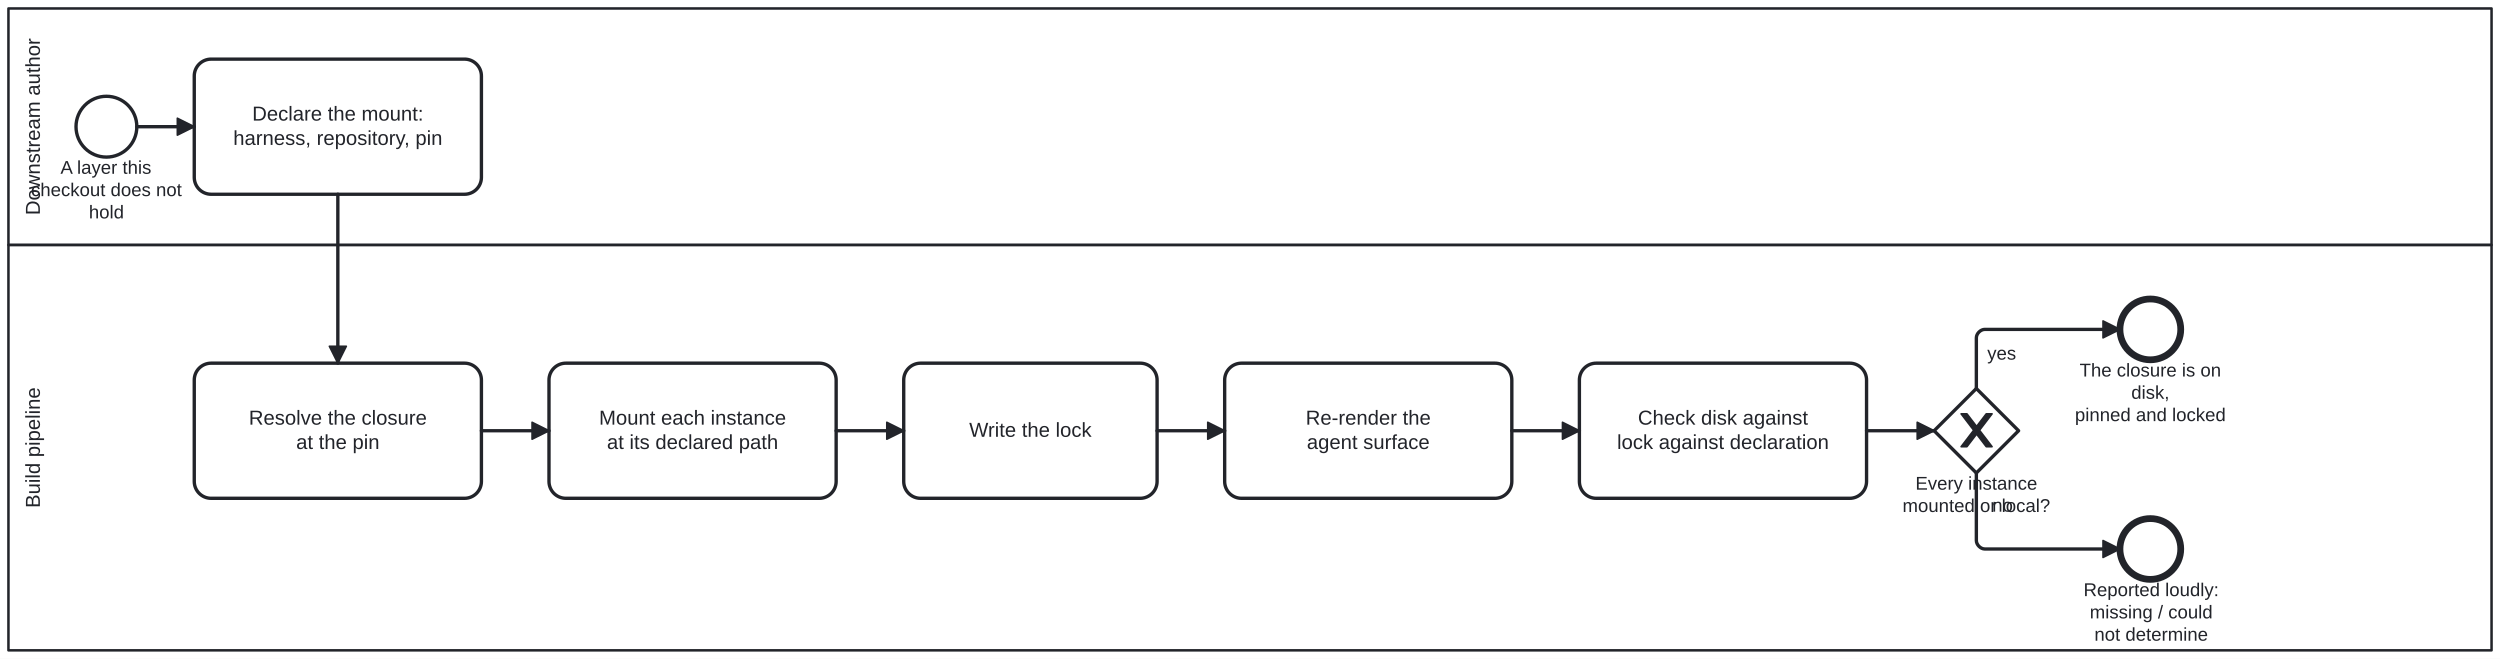
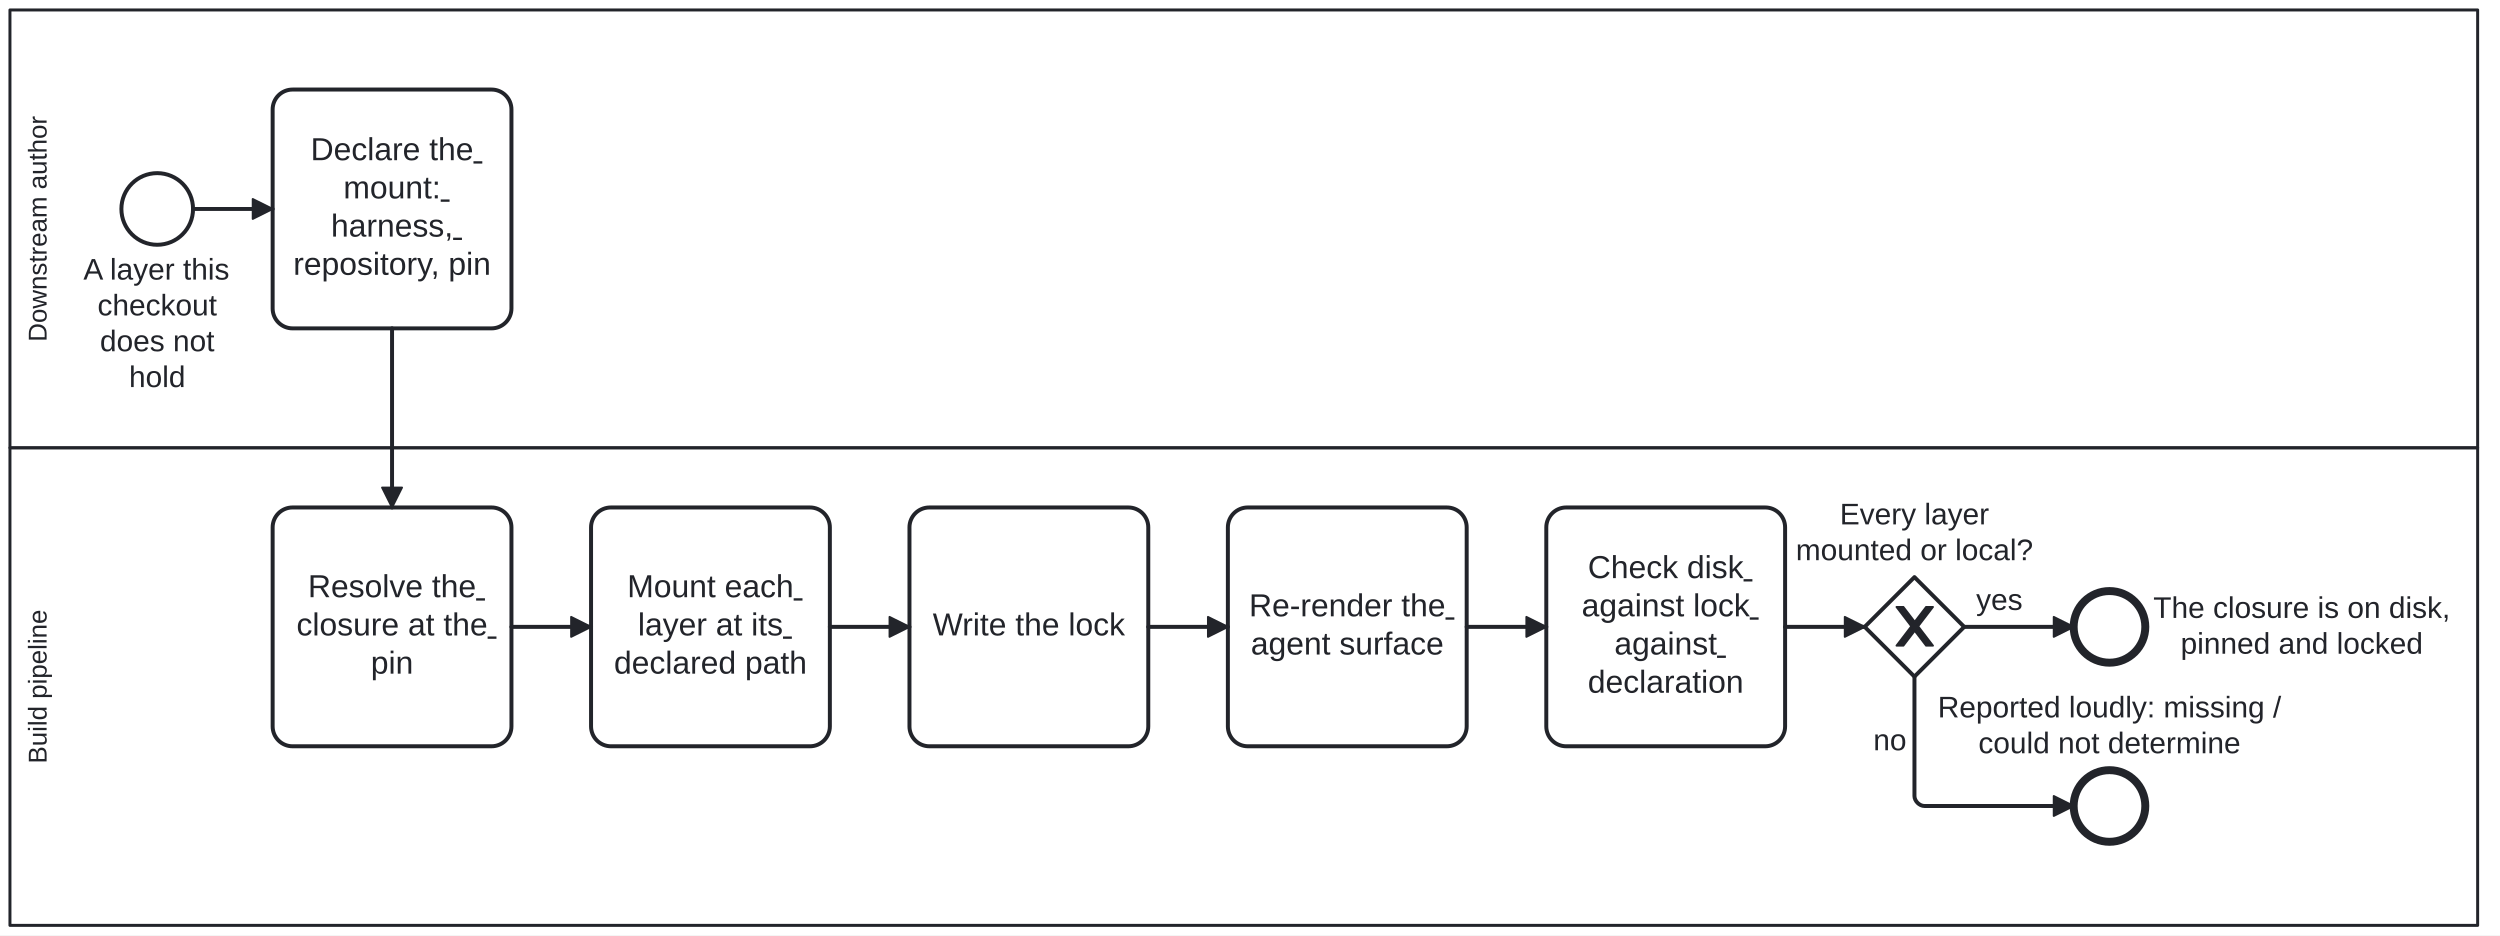
- <svg xmlns="http://www.w3.org/2000/svg" width="100%" style="max-width:100%;height:auto" viewBox="155 55 1480 390" version="1.1">
-   <rect x="155" y="55" width="1480" height="390" fill="#ffffff" />
-   <g class="djs-group">
-     <g class="djs-element djs-shape" data-element-id="Lane_Pipeline" style="display: block;" transform="matrix(1 0 0 1 160 200)">
-       <g class="djs-visual">
-         <rect x="0" y="0" width="1470" height="240" rx="0" ry="0" style="stroke-linecap: round; stroke-linejoin: round; stroke: rgb(34, 36, 42); stroke-width: 1.5px; fill: white; fill-opacity: 0.25;" />
-         <text lineHeight="1.2" class="djs-label" style="font-family: Arial, sans-serif; font-size: 12px; font-weight: normal; fill: rgb(34, 36, 42);" transform="matrix(-1.83697e-16 -1 1 -1.83697e-16 0 240)">
-           <tspan x="84.308" y="18.6">Build pipeline</tspan>
-         </text>
-       </g>
-       <rect class="djs-hit djs-hit-all" x="0" y="0" width="1470" height="240" style="fill: none; stroke-opacity: 0; stroke: white; stroke-width: 15px;" />
-     </g>
-   </g>
-   <g class="djs-group">
-     <g class="djs-element djs-shape" data-element-id="Lane_Author" style="display: block;" transform="matrix(1 0 0 1 160 60)">
-       <g class="djs-visual">
-         <rect x="0" y="0" width="1470" height="140" rx="0" ry="0" style="stroke-linecap: round; stroke-linejoin: round; stroke: rgb(34, 36, 42); stroke-width: 1.5px; fill: white; fill-opacity: 0.25;" />
-         <text lineHeight="1.2" class="djs-label" style="font-family: Arial, sans-serif; font-size: 12px; font-weight: normal; fill: rgb(34, 36, 42);" transform="matrix(-1.83697e-16 -1 1 -1.83697e-16 0 140)">
-           <tspan x="17.644" y="18.6">Downstream author</tspan>
-         </text>
-       </g>
-       <rect class="djs-hit djs-hit-all" x="0" y="0" width="1470" height="140" style="fill: none; stroke-opacity: 0; stroke: white; stroke-width: 15px;" />
-     </g>
-   </g>
-   <g class="djs-group">
-     <g class="djs-element djs-shape" data-element-id="Start_LayerNeeded" style="display: block;" transform="matrix(1 0 0 1 200 112)">
+ <svg xmlns="http://www.w3.org/2000/svg" width="100%" style="max-width:100%;height:auto" viewBox="155 35 1256.234 470" version="1.1">
+   <style>.fa-task-link,.fa-subprocess-link{cursor:pointer}.fa-task-link text{text-decoration:underline}.fa-task-link:focus-visible,.fa-subprocess-link:focus-visible{outline:2px solid #2563eb;outline-offset:2px}.fa-subprocess-link:hover rect:not(.fa-link-hit),.fa-subprocess-link:focus-visible rect:not(.fa-link-hit){stroke-width:2.5px}</style>
+   <rect x="155" y="35" width="1256.234" height="470" fill="#ffffff" />
+   <g class="djs-group">
+     <g class="djs-element djs-shape" data-element-id="Lane_Pipeline" style="display: block;" transform="matrix(1 0 0 1 160 260)">
+       <g class="djs-visual">
+         <rect x="0" y="0" width="1240" height="240" rx="0" ry="0" style="stroke-linecap: round; stroke-linejoin: round; stroke: rgb(34, 36, 42); stroke-width: 1.5px; fill: white; fill-opacity: 0.25;" />
+         <text lineHeight="1.05" class="djs-label" transform="matrix(-1.83697e-16 -1 1 -1.83697e-16 0 240)" style="font-family: Arial, sans-serif; font-size: 13px; font-weight: normal; fill: rgb(34, 36, 42);">
+           <tspan x="81.333" y="18.413">Build pipeline</tspan>
+         </text>
+       </g>
+       <rect class="djs-hit djs-hit-all" x="0" y="0" width="1240" height="240" style="fill: none; stroke-opacity: 0; stroke: white; stroke-width: 15px;" />
+     </g>
+   </g>
+   <g class="djs-group">
+     <g class="djs-element djs-shape" data-element-id="Lane_Author" style="display: block;" transform="matrix(1 0 0 1 160 40)">
+       <g class="djs-visual">
+         <rect x="0" y="0" width="1240" height="220" rx="0" ry="0" style="stroke-linecap: round; stroke-linejoin: round; stroke: rgb(34, 36, 42); stroke-width: 1.5px; fill: white; fill-opacity: 0.25;" />
+         <text lineHeight="1.05" class="djs-label" transform="matrix(-1.83697e-16 -1 1 -1.83697e-16 0 220)" style="font-family: Arial, sans-serif; font-size: 13px; font-weight: normal; fill: rgb(34, 36, 42);">
+           <tspan x="53.281" y="18.413">Downstream author</tspan>
+         </text>
+       </g>
+       <rect class="djs-hit djs-hit-all" x="0" y="0" width="1240" height="220" style="fill: none; stroke-opacity: 0; stroke: white; stroke-width: 15px;" />
+     </g>
+   </g>
+   <g class="djs-group">
+     <g class="djs-element djs-shape" data-element-id="Start_LayerNeeded" style="display: block;" transform="matrix(1 0 0 1 216 122)">
      <g class="djs-visual">
        <circle cx="18" cy="18" r="18" style="stroke-linecap: round; stroke-linejoin: round; stroke: rgb(34, 36, 42); stroke-width: 2px; fill: white; fill-opacity: 0.95;" />
      </g>
      <rect class="djs-hit djs-hit-all" x="0" y="0" width="36" height="36" style="fill: none; stroke-opacity: 0; stroke: white; stroke-width: 15px;" />
    </g>
  </g>
  <g class="djs-group">
-     <g class="djs-element djs-shape" data-element-id="Start_LayerNeeded_label" style="display: block;" transform="matrix(1 0 0 1 173 148)">
-       <g class="djs-visual">
-         <text lineHeight="1.2" class="djs-label" style="font-family: Arial, sans-serif; font-size: 11px; font-weight: normal; fill: rgb(34, 36, 42);">
-           <tspan x="17.795" y="9.9">A layer this</tspan>
-           <tspan x="0.358" y="23.1">checkout does not</tspan>
-           <tspan x="34.602" y="36.3">hold</tspan>
-         </text>
-       </g>
-       <rect class="djs-hit djs-hit-all" x="0" y="0" width="90" height="40" style="fill: none; stroke-opacity: 0; stroke: white; stroke-width: 15px;" />
-     </g>
-   </g>
-   <g class="djs-group">
-     <g class="djs-element djs-shape" data-element-id="Task_DeclareMount" style="display: block;" transform="matrix(1 0 0 1 270 90)">
-       <g class="djs-visual">
-         <rect x="0" y="0" width="170" height="80" rx="10" ry="10" style="stroke-linecap: round; stroke-linejoin: round; stroke: rgb(34, 36, 42); stroke-width: 2px; fill: white; fill-opacity: 0.95;" />
-         <text lineHeight="1.2" class="djs-label" style="font-family: Arial, sans-serif; font-size: 12px; font-weight: normal; fill: rgb(34, 36, 42);">
-           <tspan x="34.308" y="36.4">Declare the mount:</tspan>
-           <tspan x="23.081" y="50.8">harness, repository, pin</tspan>
-         </text>
-       </g>
-       <rect class="djs-hit djs-hit-all" x="0" y="0" width="170" height="80" style="fill: none; stroke-opacity: 0; stroke: white; stroke-width: 15px;" />
-     </g>
-   </g>
-   <g class="djs-group">
-     <g class="djs-element djs-shape" data-element-id="Task_ResolveClosure" style="display: block;" transform="matrix(1 0 0 1 270 270)">
-       <g class="djs-visual">
-         <rect x="0" y="0" width="170" height="80" rx="10" ry="10" style="stroke-linecap: round; stroke-linejoin: round; stroke: rgb(34, 36, 42); stroke-width: 2px; fill: white; fill-opacity: 0.95;" />
-         <text lineHeight="1.2" class="djs-label" style="font-family: Arial, sans-serif; font-size: 12px; font-weight: normal; fill: rgb(34, 36, 42);">
-           <tspan x="32.307" y="36.4">Resolve the closure</tspan>
-           <tspan x="60.314" y="50.8">at the pin</tspan>
-         </text>
-       </g>
-       <rect class="djs-hit djs-hit-all" x="0" y="0" width="170" height="80" style="fill: none; stroke-opacity: 0; stroke: white; stroke-width: 15px;" />
-     </g>
-   </g>
-   <g class="djs-group">
-     <g class="djs-element djs-shape" data-element-id="Task_MountInstances" style="display: block;" transform="matrix(1 0 0 1 480 270)">
-       <g class="djs-visual">
-         <rect x="0" y="0" width="170" height="80" rx="10" ry="10" style="stroke-linecap: round; stroke-linejoin: round; stroke: rgb(34, 36, 42); stroke-width: 2px; fill: white; fill-opacity: 0.95;" />
-         <text lineHeight="1.2" class="djs-label" style="font-family: Arial, sans-serif; font-size: 12px; font-weight: normal; fill: rgb(34, 36, 42);">
-           <tspan x="29.632" y="36.4">Mount each instance</tspan>
-           <tspan x="34.302" y="50.8">at its declared path</tspan>
-         </text>
-       </g>
-       <rect class="djs-hit djs-hit-all" x="0" y="0" width="170" height="80" style="fill: none; stroke-opacity: 0; stroke: white; stroke-width: 15px;" />
-     </g>
-   </g>
-   <g class="djs-group">
-     <g class="djs-element djs-shape" data-element-id="Task_WriteLock" style="display: block;" transform="matrix(1 0 0 1 690 270)">
-       <g class="djs-visual">
-         <rect x="0" y="0" width="150" height="80" rx="10" ry="10" style="stroke-linecap: round; stroke-linejoin: round; stroke: rgb(34, 36, 42); stroke-width: 2px; fill: white; fill-opacity: 0.95;" />
-         <text lineHeight="1.2" class="djs-label" style="font-family: Arial, sans-serif; font-size: 12px; font-weight: normal; fill: rgb(34, 36, 42);">
-           <tspan x="38.766" y="43.6">Write the lock</tspan>
-         </text>
-       </g>
-       <rect class="djs-hit djs-hit-all" x="0" y="0" width="150" height="80" style="fill: none; stroke-opacity: 0; stroke: white; stroke-width: 15px;" />
-     </g>
-   </g>
-   <g class="djs-group">
-     <g class="djs-element djs-shape" data-element-id="Task_RenderAgentSurface" style="display: block;" transform="matrix(1 0 0 1 880 270)">
-       <g class="djs-visual">
-         <rect x="0" y="0" width="170" height="80" rx="10" ry="10" style="stroke-linecap: round; stroke-linejoin: round; stroke: rgb(34, 36, 42); stroke-width: 2px; fill: white; fill-opacity: 0.95;" />
-         <text lineHeight="1.2" class="djs-label" style="font-family: Arial, sans-serif; font-size: 12px; font-weight: normal; fill: rgb(34, 36, 42);">
-           <tspan x="47.98" y="36.4">Re-render the</tspan>
-           <tspan x="48.643" y="50.8">agent surface</tspan>
-         </text>
-       </g>
-       <rect class="djs-hit djs-hit-all" x="0" y="0" width="170" height="80" style="fill: none; stroke-opacity: 0; stroke: white; stroke-width: 15px;" />
-     </g>
-   </g>
-   <g class="djs-group">
-     <g class="djs-element djs-shape" data-element-id="Task_CheckAgainstLock" style="display: block;" transform="matrix(1 0 0 1 1090 270)">
-       <g class="djs-visual">
-         <rect x="0" y="0" width="170" height="80" rx="10" ry="10" style="stroke-linecap: round; stroke-linejoin: round; stroke: rgb(34, 36, 42); stroke-width: 2px; fill: white; fill-opacity: 0.95;" />
-         <text lineHeight="1.2" class="djs-label" style="font-family: Arial, sans-serif; font-size: 12px; font-weight: normal; fill: rgb(34, 36, 42);">
-           <tspan x="34.642" y="36.4">Check disk against</tspan>
-           <tspan x="22.296" y="50.8">lock against declaration</tspan>
-         </text>
-       </g>
-       <rect class="djs-hit djs-hit-all" x="0" y="0" width="170" height="80" style="fill: none; stroke-opacity: 0; stroke: white; stroke-width: 15px;" />
-     </g>
-   </g>
-   <g class="djs-group">
-     <g class="djs-element djs-shape" data-element-id="GW_State" style="display: block;" transform="matrix(1 0 0 1 1300 285)">
+     <g class="djs-element djs-shape" data-element-id="Start_LayerNeeded_label" style="display: block;" transform="matrix(1 0 0 1 177.3125 162)">
+       <g class="djs-visual">
+         <text lineHeight="1.2" class="djs-label" style="font-family: Arial, sans-serif; font-size: 15px; font-weight: normal; fill: rgb(34, 36, 42);">
+           <tspan x="19.59" y="13.5">A layer this</tspan>
+           <tspan x="26.669" y="31.5">checkout</tspan>
+           <tspan x="27.914" y="49.5">does not</tspan>
+           <tspan x="42.508" y="67.5">hold</tspan>
+         </text>
+       </g>
+       <rect class="djs-hit djs-hit-all" x="0" y="0" width="113.375" height="72" style="fill: none; stroke-opacity: 0; stroke: white; stroke-width: 15px;" />
+     </g>
+   </g>
+   <g class="djs-group">
+     <g class="djs-element djs-shape" data-element-id="Task_DeclareMount" style="display: block;" transform="matrix(1 0 0 1 292 80)">
+       <g class="djs-visual">
+         <rect x="0" y="0" width="120" height="120" rx="10" ry="10" style="stroke-linecap: round; stroke-linejoin: round; stroke: rgb(34, 36, 42); stroke-width: 2px; fill: white; fill-opacity: 0.95;" />
+         <a class="fa-task-link" href="https://litlfred.github.io/folio-assistant/cat-harness/process/Process_MountDependency/node/Task_DeclareMount" target="_top" aria-label="Open step: Declare the mount: harness, repository, pin">
+           <text lineHeight="1.2" class="djs-label" transform="translate(0 21.1)" style="font-family: Arial, sans-serif; font-size: 16px; font-weight: normal; fill: rgb(34, 36, 42);">
+             <tspan x="19.09" y="14.4">Declare the</tspan>
+             <tspan x="35.543" y="33.6">mount:</tspan>
+             <tspan x="29.316" y="52.8">harness,</tspan>
+             <tspan x="10.348" y="72">repository, pin</tspan>
+           </text>
+         </a>
+       </g>
+       <rect class="djs-hit djs-hit-all" x="0" y="0" width="120" height="120" style="fill: none; stroke-opacity: 0; stroke: white; stroke-width: 15px;" />
+     </g>
+   </g>
+   <g class="djs-group">
+     <g class="djs-element djs-shape" data-element-id="Task_ResolveClosure" style="display: block;" transform="matrix(1 0 0 1 292 290)">
+       <g class="djs-visual">
+         <rect x="0" y="0" width="120" height="120" rx="10" ry="10" style="stroke-linecap: round; stroke-linejoin: round; stroke: rgb(34, 36, 42); stroke-width: 2px; fill: white; fill-opacity: 0.95;" />
+         <a class="fa-task-link" href="https://litlfred.github.io/folio-assistant/cat-harness/process/Process_MountDependency/node/Task_ResolveClosure" target="_top" aria-label="Open step: Resolve the closure at the pin">
+           <text lineHeight="1.2" class="djs-label" transform="translate(0 30.7)" style="font-family: Arial, sans-serif; font-size: 16px; font-weight: normal; fill: rgb(34, 36, 42);">
+             <tspan x="17.754" y="14.4">Resolve the</tspan>
+             <tspan x="11.973" y="33.6">closure at the</tspan>
+             <tspan x="49.324" y="52.8">pin</tspan>
+           </text>
+         </a>
+       </g>
+       <rect class="djs-hit djs-hit-all" x="0" y="0" width="120" height="120" style="fill: none; stroke-opacity: 0; stroke: white; stroke-width: 15px;" />
+     </g>
+   </g>
+   <g class="djs-group">
+     <g class="djs-element djs-shape" data-element-id="Task_MountInstances" style="display: block;" transform="matrix(1 0 0 1 452 290)">
+       <g class="djs-visual">
+         <rect x="0" y="0" width="120" height="120" rx="10" ry="10" style="stroke-linecap: round; stroke-linejoin: round; stroke: rgb(34, 36, 42); stroke-width: 2px; fill: white; fill-opacity: 0.95;" />
+         <a class="fa-task-link" href="https://litlfred.github.io/folio-assistant/cat-harness/process/Process_MountDependency/node/Task_MountInstances" target="_top" aria-label="Open step: Mount each layer at its declared path">
+           <text lineHeight="1.2" class="djs-label" transform="translate(0 30.7)" style="font-family: Arial, sans-serif; font-size: 16px; font-weight: normal; fill: rgb(34, 36, 42);">
+             <tspan x="18.195" y="14.4">Mount each</tspan>
+             <tspan x="23.543" y="33.6">layer at its</tspan>
+             <tspan x="11.52" y="52.8">declared path</tspan>
+           </text>
+         </a>
+       </g>
+       <rect class="djs-hit djs-hit-all" x="0" y="0" width="120" height="120" style="fill: none; stroke-opacity: 0; stroke: white; stroke-width: 15px;" />
+     </g>
+   </g>
+   <g class="djs-group">
+     <g class="djs-element djs-shape" data-element-id="Task_WriteLock" style="display: block;" transform="matrix(1 0 0 1 612 290)">
+       <g class="djs-visual">
+         <rect x="0" y="0" width="120" height="120" rx="10" ry="10" style="stroke-linecap: round; stroke-linejoin: round; stroke: rgb(34, 36, 42); stroke-width: 2px; fill: white; fill-opacity: 0.95;" />
+         <a class="fa-task-link" href="https://litlfred.github.io/folio-assistant/cat-harness/process/Process_MountDependency/node/Task_WriteLock" target="_top" aria-label="Open step: Write the lock">
+           <text lineHeight="1.2" class="djs-label" transform="translate(0 49.9)" style="font-family: Arial, sans-serif; font-size: 16px; font-weight: normal; fill: rgb(34, 36, 42);">
+             <tspan x="11.688" y="14.4">Write the lock</tspan>
+           </text>
+         </a>
+       </g>
+       <rect class="djs-hit djs-hit-all" x="0" y="0" width="120" height="120" style="fill: none; stroke-opacity: 0; stroke: white; stroke-width: 15px;" />
+     </g>
+   </g>
+   <g class="djs-group">
+     <g class="djs-element djs-shape" data-element-id="Task_RenderAgentSurface" style="display: block;" transform="matrix(1 0 0 1 772 290)">
+       <g class="djs-visual">
+         <rect x="0" y="0" width="120" height="120" rx="10" ry="10" style="stroke-linecap: round; stroke-linejoin: round; stroke: rgb(34, 36, 42); stroke-width: 2px; fill: white; fill-opacity: 0.95;" />
+         <a class="fa-task-link" href="https://litlfred.github.io/folio-assistant/cat-harness/process/Process_MountDependency/node/Task_RenderAgentSurface" target="_top" aria-label="Open step: Re-render the agent surface">
+           <text lineHeight="1.2" class="djs-label" transform="translate(0 40.3)" style="font-family: Arial, sans-serif; font-size: 16px; font-weight: normal; fill: rgb(34, 36, 42);">
+             <tspan x="10.641" y="14.4">Re-render the</tspan>
+             <tspan x="11.523" y="33.6">agent surface</tspan>
+           </text>
+         </a>
+       </g>
+       <rect class="djs-hit djs-hit-all" x="0" y="0" width="120" height="120" style="fill: none; stroke-opacity: 0; stroke: white; stroke-width: 15px;" />
+     </g>
+   </g>
+   <g class="djs-group">
+     <g class="djs-element djs-shape" data-element-id="Task_CheckAgainstLock" style="display: block;" transform="matrix(1 0 0 1 932 290)">
+       <g class="djs-visual">
+         <rect x="0" y="0" width="120" height="120" rx="10" ry="10" style="stroke-linecap: round; stroke-linejoin: round; stroke: rgb(34, 36, 42); stroke-width: 2px; fill: white; fill-opacity: 0.95;" />
+         <a class="fa-task-link" href="https://litlfred.github.io/folio-assistant/cat-harness/process/Process_MountDependency/node/Task_CheckAgainstLock" target="_top" aria-label="Open step: Check disk against lock against declaration">
+           <text lineHeight="1.2" class="djs-label" transform="translate(0 21.1)" style="font-family: Arial, sans-serif; font-size: 16px; font-weight: normal; fill: rgb(34, 36, 42);">
+             <tspan x="20.875" y="14.4">Check disk</tspan>
+             <tspan x="17.754" y="33.6">against lock</tspan>
+             <tspan x="34.203" y="52.8">against</tspan>
+             <tspan x="20.863" y="72">declaration</tspan>
+           </text>
+         </a>
+       </g>
+       <rect class="djs-hit djs-hit-all" x="0" y="0" width="120" height="120" style="fill: none; stroke-opacity: 0; stroke: white; stroke-width: 15px;" />
+     </g>
+   </g>
+   <g class="djs-group">
+     <g class="djs-element djs-shape" data-element-id="GW_State" style="display: block;" transform="matrix(1 0 0 1 1092 325)">
      <g class="djs-visual">
        <polygon points="25,0 50,25 25,50 0,25" style="stroke-linecap: round; stroke-linejoin: round; stroke: rgb(34, 36, 42); stroke-width: 2px; fill: white; fill-opacity: 0.95;" />
        <path d="m 16,15 7.429,9.714 -7.429,9.714 3.429,0 5.714,-7.464 5.714,7.464 3.429,0 -7.429,-9.714 7.429,-9.714 -3.429,0 -5.714,7.464 -5.714,-7.464 -3.429,0 z" style="fill: rgb(34, 36, 42); stroke-linecap: round; stroke-linejoin: round; stroke: rgb(34, 36, 42); stroke-width: 1px;" />
      </g>
      <rect class="djs-hit djs-hit-all" x="0" y="0" width="50" height="50" style="fill: none; stroke-opacity: 0; stroke: white; stroke-width: 15px;" />
    </g>
  </g>
  <g class="djs-group">
-     <g class="djs-element djs-shape" data-element-id="GW_State_label" style="display: block;" transform="matrix(1 0 0 1 1281 335)">
-       <g class="djs-visual">
-         <text lineHeight="1.2" class="djs-label" style="font-family: Arial, sans-serif; font-size: 11px; font-weight: normal; fill: rgb(34, 36, 42);">
-           <tspan x="7.928" y="9.9">Every instance</tspan>
-           <tspan x="0.279" y="23.1">mounted or local?</tspan>
-         </text>
-       </g>
-       <rect class="djs-hit djs-hit-all" x="0" y="0" width="88" height="27" style="fill: none; stroke-opacity: 0; stroke: white; stroke-width: 15px;" />
-     </g>
-   </g>
-   <g class="djs-group">
-     <g class="djs-element djs-shape" data-element-id="End_Mounted" style="display: block;" transform="matrix(1 0 0 1 1410 232)">
+     <g class="djs-element djs-shape" data-element-id="GW_State_label" style="display: block;" transform="matrix(1 0 0 1 1037.375 285)">
+       <g class="djs-visual">
+         <text lineHeight="1.2" class="djs-label" style="font-family: Arial, sans-serif; font-size: 15px; font-weight: normal; fill: rgb(34, 36, 42);">
+           <tspan x="42.114" y="13.5">Every layer</tspan>
+           <tspan x="20.006" y="31.5">mounted or local?</tspan>
+         </text>
+       </g>
+       <rect class="djs-hit djs-hit-all" x="0" y="0" width="159.25" height="36" style="fill: none; stroke-opacity: 0; stroke: white; stroke-width: 15px;" />
+     </g>
+   </g>
+   <g class="djs-group">
+     <g class="djs-element djs-shape" data-element-id="End_Mounted" style="display: block;" transform="matrix(1 0 0 1 1197 332)">
      <g class="djs-visual">
        <circle cx="18" cy="18" r="18" style="stroke-linecap: round; stroke-linejoin: round; stroke: rgb(34, 36, 42); stroke-width: 4px; fill: white; fill-opacity: 0.95;" />
      </g>
      <rect class="djs-hit djs-hit-all" x="0" y="0" width="36" height="36" style="fill: none; stroke-opacity: 0; stroke: white; stroke-width: 15px;" />
    </g>
  </g>
  <g class="djs-group">
-     <g class="djs-element djs-shape" data-element-id="End_Mounted_label" style="display: block;" transform="matrix(1 0 0 1 1383 268)">
-       <g class="djs-visual">
-         <text lineHeight="1.2" class="djs-label" style="font-family: Arial, sans-serif; font-size: 11px; font-weight: normal; fill: rgb(34, 36, 42);">
-           <tspan x="3.119" y="9.9">The closure is on </tspan>
-           <tspan x="33.691" y="23.1">disk,</tspan>
-           <tspan x="0.353" y="36.3">pinned and locked</tspan>
-         </text>
-       </g>
-       <rect class="djs-hit djs-hit-all" x="0" y="0" width="90" height="40" style="fill: none; stroke-opacity: 0; stroke: white; stroke-width: 15px;" />
-     </g>
-   </g>
-   <g class="djs-group">
-     <g class="djs-element djs-shape" data-element-id="End_Reported" style="display: block;" transform="matrix(1 0 0 1 1410 362)">
+     <g class="djs-element djs-shape" data-element-id="End_Mounted_label" style="display: block;" transform="matrix(1 0 0 1 1217 332)">
+       <g class="djs-visual">
+         <text lineHeight="1.2" class="djs-label" style="font-family: Arial, sans-serif; font-size: 15px; font-weight: normal; fill: rgb(34, 36, 42);">
+           <tspan x="20.002" y="13.5">The closure is on disk,</tspan>
+           <tspan x="33.735" y="31.5">pinned and locked</tspan>
+         </text>
+       </g>
+       <rect class="djs-hit djs-hit-all" x="0" y="0" width="189.234" height="36" style="fill: none; stroke-opacity: 0; stroke: white; stroke-width: 15px;" />
+     </g>
+   </g>
+   <g class="djs-group">
+     <g class="djs-element djs-shape" data-element-id="End_Reported" style="display: block;" transform="matrix(1 0 0 1 1197 422)">
      <g class="djs-visual">
        <circle cx="18" cy="18" r="18" style="stroke-linecap: round; stroke-linejoin: round; stroke: rgb(34, 36, 42); stroke-width: 4px; fill: white; fill-opacity: 0.95;" />
      </g>
      <rect class="djs-hit djs-hit-all" x="0" y="0" width="36" height="36" style="fill: none; stroke-opacity: 0; stroke: white; stroke-width: 15px;" />
    </g>
  </g>
  <g class="djs-group">
-     <g class="djs-element djs-shape" data-element-id="End_Reported_label" style="display: block;" transform="matrix(1 0 0 1 1388 398)">
-       <g class="djs-visual">
-         <text lineHeight="1.2" class="djs-label" style="font-family: Arial, sans-serif; font-size: 11px; font-weight: normal; fill: rgb(34, 36, 42);">
-           <tspan x="0.448" y="9.9">Reported loudly:</tspan>
-           <tspan x="4.124" y="23.1">missing / could </tspan>
-           <tspan x="6.869" y="36.3">not determine</tspan>
-         </text>
-       </g>
-       <rect class="djs-hit djs-hit-all" x="0" y="0" width="81" height="40" style="fill: none; stroke-opacity: 0; stroke: white; stroke-width: 15px;" />
+     <g class="djs-element djs-shape" data-element-id="End_Reported_label" style="display: block;" transform="matrix(1 0 0 1 1108.703 382)">
+       <g class="djs-visual">
+         <text lineHeight="1.2" class="djs-label" style="font-family: Arial, sans-serif; font-size: 15px; font-weight: normal; fill: rgb(34, 36, 42);">
+           <tspan x="20.007" y="13.5">Reported loudly: missing /</tspan>
+           <tspan x="40.423" y="31.5">could not determine</tspan>
+         </text>
+       </g>
+       <rect class="djs-hit djs-hit-all" x="0" y="0" width="212.594" height="36" style="fill: none; stroke-opacity: 0; stroke: white; stroke-width: 15px;" />
    </g>
  </g>
  <g class="djs-group">
    <g class="djs-element djs-connection" data-element-id="F_D1" style="display: block;">
      <g class="djs-visual">
        <defs>
          <marker id="folio-marker-1" viewBox="0 0 20 20" refX="11" refY="10" markerWidth="10" markerHeight="10" orient="auto">
            <path d="M 1 5 L 11 10 L 1 15 Z" style="stroke-linecap: round; stroke-linejoin: round; stroke: rgb(34, 36, 42); stroke-width: 1px; fill: rgb(34, 36, 42);" />
          </marker>
        </defs>
-         <path data-corner-radius="5" style="fill: none; stroke-linecap: round; stroke-linejoin: round; stroke: rgb(34, 36, 42); stroke-width: 2px; marker-end: url('#folio-marker-1');" d="M236,130L270,130" />
-       </g>
-       <path d="M236,130L270,130" class="djs-hit djs-hit-stroke" style="fill: none; stroke-opacity: 0; stroke: white; stroke-width: 15px;" />
+         <path data-corner-radius="5" style="fill: none; stroke-linecap: round; stroke-linejoin: round; stroke: rgb(34, 36, 42); stroke-width: 2px; marker-end: url('#folio-marker-1');" d="M252,140L292,140" />
+       </g>
+       <path d="M252,140L292,140" class="djs-hit djs-hit-stroke" style="fill: none; stroke-opacity: 0; stroke: white; stroke-width: 15px;" />
    </g>
  </g>
  <g class="djs-group">
    <g class="djs-element djs-connection" data-element-id="F_D2" style="display: block;">
      <g class="djs-visual">
        <defs>
          <marker id="folio-marker-2" viewBox="0 0 20 20" refX="11" refY="10" markerWidth="10" markerHeight="10" orient="auto">
            <path d="M 1 5 L 11 10 L 1 15 Z" style="stroke-linecap: round; stroke-linejoin: round; stroke: rgb(34, 36, 42); stroke-width: 1px; fill: rgb(34, 36, 42);" />
          </marker>
        </defs>
-         <path data-corner-radius="5" style="fill: none; stroke-linecap: round; stroke-linejoin: round; stroke: rgb(34, 36, 42); stroke-width: 2px; marker-end: url('#folio-marker-2');" d="M355,170L355,270" />
-       </g>
-       <path d="M355,170L355,270" class="djs-hit djs-hit-stroke" style="fill: none; stroke-opacity: 0; stroke: white; stroke-width: 15px;" />
+         <path data-corner-radius="5" style="fill: none; stroke-linecap: round; stroke-linejoin: round; stroke: rgb(34, 36, 42); stroke-width: 2px; marker-end: url('#folio-marker-2');" d="M352,200L352,290" />
+       </g>
+       <path d="M352,200L352,290" class="djs-hit djs-hit-stroke" style="fill: none; stroke-opacity: 0; stroke: white; stroke-width: 15px;" />
    </g>
  </g>
  <g class="djs-group">
    <g class="djs-element djs-connection" data-element-id="F_D3" style="display: block;">
      <g class="djs-visual">
        <defs>
          <marker id="folio-marker-3" viewBox="0 0 20 20" refX="11" refY="10" markerWidth="10" markerHeight="10" orient="auto">
            <path d="M 1 5 L 11 10 L 1 15 Z" style="stroke-linecap: round; stroke-linejoin: round; stroke: rgb(34, 36, 42); stroke-width: 1px; fill: rgb(34, 36, 42);" />
          </marker>
        </defs>
-         <path data-corner-radius="5" style="fill: none; stroke-linecap: round; stroke-linejoin: round; stroke: rgb(34, 36, 42); stroke-width: 2px; marker-end: url('#folio-marker-3');" d="M440,310L480,310" />
-       </g>
-       <path d="M440,310L480,310" class="djs-hit djs-hit-stroke" style="fill: none; stroke-opacity: 0; stroke: white; stroke-width: 15px;" />
+         <path data-corner-radius="5" style="fill: none; stroke-linecap: round; stroke-linejoin: round; stroke: rgb(34, 36, 42); stroke-width: 2px; marker-end: url('#folio-marker-3');" d="M412,350L452,350" />
+       </g>
+       <path d="M412,350L452,350" class="djs-hit djs-hit-stroke" style="fill: none; stroke-opacity: 0; stroke: white; stroke-width: 15px;" />
    </g>
  </g>
  <g class="djs-group">
    <g class="djs-element djs-connection" data-element-id="F_D4" style="display: block;">
      <g class="djs-visual">
        <defs>
          <marker id="folio-marker-4" viewBox="0 0 20 20" refX="11" refY="10" markerWidth="10" markerHeight="10" orient="auto">
            <path d="M 1 5 L 11 10 L 1 15 Z" style="stroke-linecap: round; stroke-linejoin: round; stroke: rgb(34, 36, 42); stroke-width: 1px; fill: rgb(34, 36, 42);" />
          </marker>
        </defs>
-         <path data-corner-radius="5" style="fill: none; stroke-linecap: round; stroke-linejoin: round; stroke: rgb(34, 36, 42); stroke-width: 2px; marker-end: url('#folio-marker-4');" d="M650,310L690,310" />
-       </g>
-       <path d="M650,310L690,310" class="djs-hit djs-hit-stroke" style="fill: none; stroke-opacity: 0; stroke: white; stroke-width: 15px;" />
+         <path data-corner-radius="5" style="fill: none; stroke-linecap: round; stroke-linejoin: round; stroke: rgb(34, 36, 42); stroke-width: 2px; marker-end: url('#folio-marker-4');" d="M572,350L612,350" />
+       </g>
+       <path d="M572,350L612,350" class="djs-hit djs-hit-stroke" style="fill: none; stroke-opacity: 0; stroke: white; stroke-width: 15px;" />
    </g>
  </g>
  <g class="djs-group">
    <g class="djs-element djs-connection" data-element-id="F_D5" style="display: block;">
      <g class="djs-visual">
        <defs>
          <marker id="folio-marker-5" viewBox="0 0 20 20" refX="11" refY="10" markerWidth="10" markerHeight="10" orient="auto">
            <path d="M 1 5 L 11 10 L 1 15 Z" style="stroke-linecap: round; stroke-linejoin: round; stroke: rgb(34, 36, 42); stroke-width: 1px; fill: rgb(34, 36, 42);" />
          </marker>
        </defs>
-         <path data-corner-radius="5" style="fill: none; stroke-linecap: round; stroke-linejoin: round; stroke: rgb(34, 36, 42); stroke-width: 2px; marker-end: url('#folio-marker-5');" d="M840,310L880,310" />
-       </g>
-       <path d="M840,310L880,310" class="djs-hit djs-hit-stroke" style="fill: none; stroke-opacity: 0; stroke: white; stroke-width: 15px;" />
+         <path data-corner-radius="5" style="fill: none; stroke-linecap: round; stroke-linejoin: round; stroke: rgb(34, 36, 42); stroke-width: 2px; marker-end: url('#folio-marker-5');" d="M732,350L772,350" />
+       </g>
+       <path d="M732,350L772,350" class="djs-hit djs-hit-stroke" style="fill: none; stroke-opacity: 0; stroke: white; stroke-width: 15px;" />
    </g>
  </g>
  <g class="djs-group">
    <g class="djs-element djs-connection" data-element-id="F_D5b" style="display: block;">
      <g class="djs-visual">
        <defs>
          <marker id="folio-marker-6" viewBox="0 0 20 20" refX="11" refY="10" markerWidth="10" markerHeight="10" orient="auto">
            <path d="M 1 5 L 11 10 L 1 15 Z" style="stroke-linecap: round; stroke-linejoin: round; stroke: rgb(34, 36, 42); stroke-width: 1px; fill: rgb(34, 36, 42);" />
          </marker>
        </defs>
-         <path data-corner-radius="5" style="fill: none; stroke-linecap: round; stroke-linejoin: round; stroke: rgb(34, 36, 42); stroke-width: 2px; marker-end: url('#folio-marker-6');" d="M1050,310L1090,310" />
-       </g>
-       <path d="M1050,310L1090,310" class="djs-hit djs-hit-stroke" style="fill: none; stroke-opacity: 0; stroke: white; stroke-width: 15px;" />
+         <path data-corner-radius="5" style="fill: none; stroke-linecap: round; stroke-linejoin: round; stroke: rgb(34, 36, 42); stroke-width: 2px; marker-end: url('#folio-marker-6');" d="M892,350L932,350" />
+       </g>
+       <path d="M892,350L932,350" class="djs-hit djs-hit-stroke" style="fill: none; stroke-opacity: 0; stroke: white; stroke-width: 15px;" />
    </g>
  </g>
  <g class="djs-group">
    <g class="djs-element djs-connection" data-element-id="F_D6" style="display: block;">
      <g class="djs-visual">
        <defs>
          <marker id="folio-marker-7" viewBox="0 0 20 20" refX="11" refY="10" markerWidth="10" markerHeight="10" orient="auto">
            <path d="M 1 5 L 11 10 L 1 15 Z" style="stroke-linecap: round; stroke-linejoin: round; stroke: rgb(34, 36, 42); stroke-width: 1px; fill: rgb(34, 36, 42);" />
          </marker>
        </defs>
-         <path data-corner-radius="5" style="fill: none; stroke-linecap: round; stroke-linejoin: round; stroke: rgb(34, 36, 42); stroke-width: 2px; marker-end: url('#folio-marker-7');" d="M1260,310L1300,310" />
-       </g>
-       <path d="M1260,310L1300,310" class="djs-hit djs-hit-stroke" style="fill: none; stroke-opacity: 0; stroke: white; stroke-width: 15px;" />
+         <path data-corner-radius="5" style="fill: none; stroke-linecap: round; stroke-linejoin: round; stroke: rgb(34, 36, 42); stroke-width: 2px; marker-end: url('#folio-marker-7');" d="M1052,350L1092,350" />
+       </g>
+       <path d="M1052,350L1092,350" class="djs-hit djs-hit-stroke" style="fill: none; stroke-opacity: 0; stroke: white; stroke-width: 15px;" />
    </g>
  </g>
  <g class="djs-group">
    <g class="djs-element djs-connection" data-element-id="F_D7" style="display: block;">
      <g class="djs-visual">
        <defs>
          <marker id="folio-marker-8" viewBox="0 0 20 20" refX="11" refY="10" markerWidth="10" markerHeight="10" orient="auto">
            <path d="M 1 5 L 11 10 L 1 15 Z" style="stroke-linecap: round; stroke-linejoin: round; stroke: rgb(34, 36, 42); stroke-width: 1px; fill: rgb(34, 36, 42);" />
          </marker>
        </defs>
-         <path data-corner-radius="5" style="fill: none; stroke-linecap: round; stroke-linejoin: round; stroke: rgb(34, 36, 42); stroke-width: 2px; marker-end: url('#folio-marker-8');" d="M1325,285L1325,255C1325,252.5,1327.5,250,1330,250L1410,250" />
-       </g>
-       <path d="M1325,285L1325,250L1410,250" class="djs-hit djs-hit-stroke" style="fill: none; stroke-opacity: 0; stroke: white; stroke-width: 15px;" />
-     </g>
-   </g>
-   <g class="djs-group">
-     <g class="djs-element djs-shape" data-element-id="F_D7_label" style="display: block;" transform="matrix(1 0 0 1 1331 258)">
-       <g class="djs-visual">
-         <text lineHeight="1.2" class="djs-label" style="font-family: Arial, sans-serif; font-size: 11px; font-weight: normal; fill: rgb(34, 36, 42);">
-           <tspan x="0.441" y="9.9">yes</tspan>
-         </text>
-       </g>
-       <rect class="djs-hit djs-hit-all" x="0" y="0" width="18" height="14" style="fill: none; stroke-opacity: 0; stroke: white; stroke-width: 15px;" />
+         <path data-corner-radius="5" style="fill: none; stroke-linecap: round; stroke-linejoin: round; stroke: rgb(34, 36, 42); stroke-width: 2px; marker-end: url('#folio-marker-8');" d="M1142,350L1197,350" />
+       </g>
+       <path d="M1142,350L1197,350" class="djs-hit djs-hit-stroke" style="fill: none; stroke-opacity: 0; stroke: white; stroke-width: 15px;" />
+     </g>
+   </g>
+   <g class="djs-group">
+     <g class="djs-element djs-shape" data-element-id="F_D7_label" style="display: block;" transform="matrix(1 0 0 1 1128 328)">
+       <g class="djs-visual">
+         <text lineHeight="1.2" class="djs-label" style="font-family: Arial, sans-serif; font-size: 15px; font-weight: normal; fill: rgb(34, 36, 42);">
+           <tspan x="20.001" y="13.5">yes</tspan>
+         </text>
+       </g>
+       <rect class="djs-hit djs-hit-all" x="0" y="0" width="63.344" height="18" style="fill: none; stroke-opacity: 0; stroke: white; stroke-width: 15px;" />
    </g>
  </g>
  <g class="djs-group">
    <g class="djs-element djs-connection" data-element-id="F_D8" style="display: block;">
      <g class="djs-visual">
        <defs>
          <marker id="folio-marker-9" viewBox="0 0 20 20" refX="11" refY="10" markerWidth="10" markerHeight="10" orient="auto">
            <path d="M 1 5 L 11 10 L 1 15 Z" style="stroke-linecap: round; stroke-linejoin: round; stroke: rgb(34, 36, 42); stroke-width: 1px; fill: rgb(34, 36, 42);" />
          </marker>
        </defs>
-         <path data-corner-radius="5" style="fill: none; stroke-linecap: round; stroke-linejoin: round; stroke: rgb(34, 36, 42); stroke-width: 2px; marker-end: url('#folio-marker-9');" d="M1325,335L1325,375C1325,377.5,1327.5,380,1330,380L1410,380" />
-       </g>
-       <path d="M1325,335L1325,380L1410,380" class="djs-hit djs-hit-stroke" style="fill: none; stroke-opacity: 0; stroke: white; stroke-width: 15px;" />
-     </g>
-   </g>
-   <g class="djs-group">
-     <g class="djs-element djs-shape" data-element-id="F_D8_label" style="display: block;" transform="matrix(1 0 0 1 1334 348)">
-       <g class="djs-visual">
-         <text lineHeight="1.2" class="djs-label" style="font-family: Arial, sans-serif; font-size: 11px; font-weight: normal; fill: rgb(34, 36, 42);">
-           <tspan x="0.382" y="9.9">no</tspan>
-         </text>
-       </g>
-       <rect class="djs-hit djs-hit-all" x="0" y="0" width="13" height="14" style="fill: none; stroke-opacity: 0; stroke: white; stroke-width: 15px;" />
+         <path data-corner-radius="5" style="fill: none; stroke-linecap: round; stroke-linejoin: round; stroke: rgb(34, 36, 42); stroke-width: 2px; marker-end: url('#folio-marker-9');" d="M1117,375L1117,435C1117,437.5,1119.5,440,1122,440L1197,440" />
+       </g>
+       <path d="M1117,375L1117,440L1197,440" class="djs-hit djs-hit-stroke" style="fill: none; stroke-opacity: 0; stroke: white; stroke-width: 15px;" />
+     </g>
+   </g>
+   <g class="djs-group">
+     <g class="djs-element djs-shape" data-element-id="F_D8_label" style="display: block;" transform="matrix(1 0 0 1 1076.312 398.5)">
+       <g class="djs-visual">
+         <text lineHeight="1.2" class="djs-label" style="font-family: Arial, sans-serif; font-size: 15px; font-weight: normal; fill: rgb(34, 36, 42);">
+           <tspan x="20.001" y="13.5">no</tspan>
+         </text>
+       </g>
+       <rect class="djs-hit djs-hit-all" x="0" y="0" width="56.688" height="18" style="fill: none; stroke-opacity: 0; stroke: white; stroke-width: 15px;" />
    </g>
  </g>
</svg>
